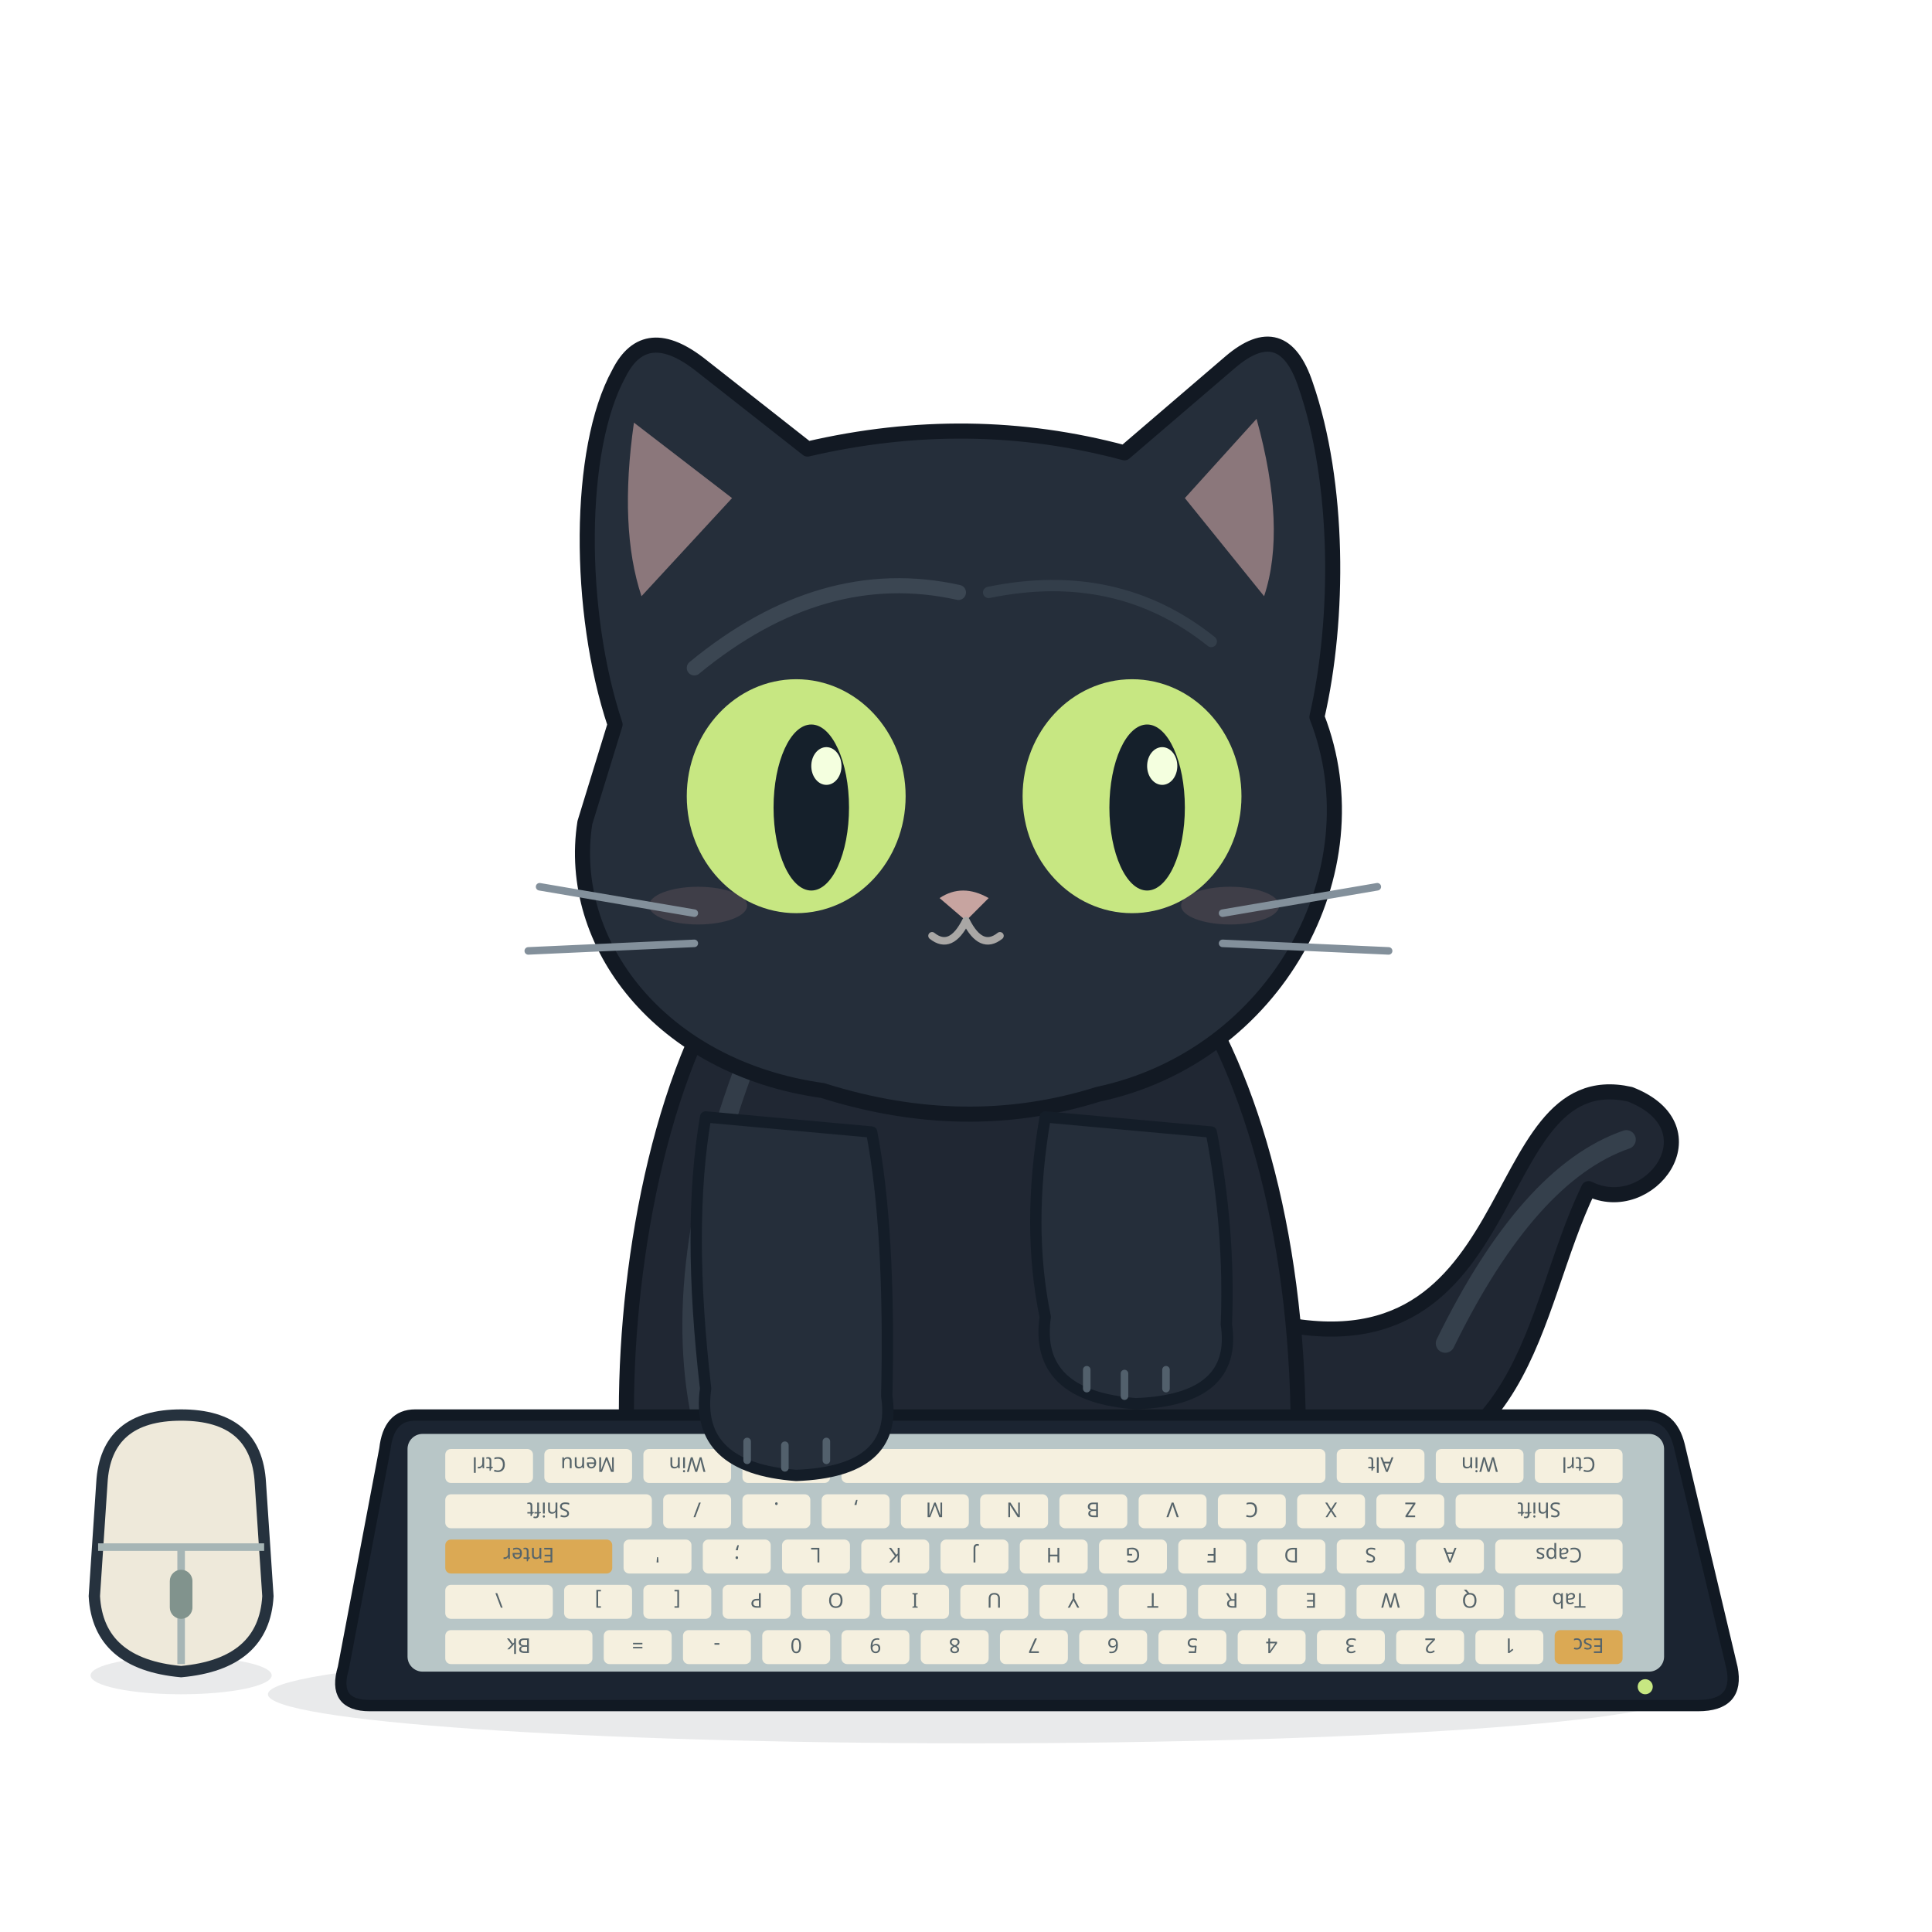
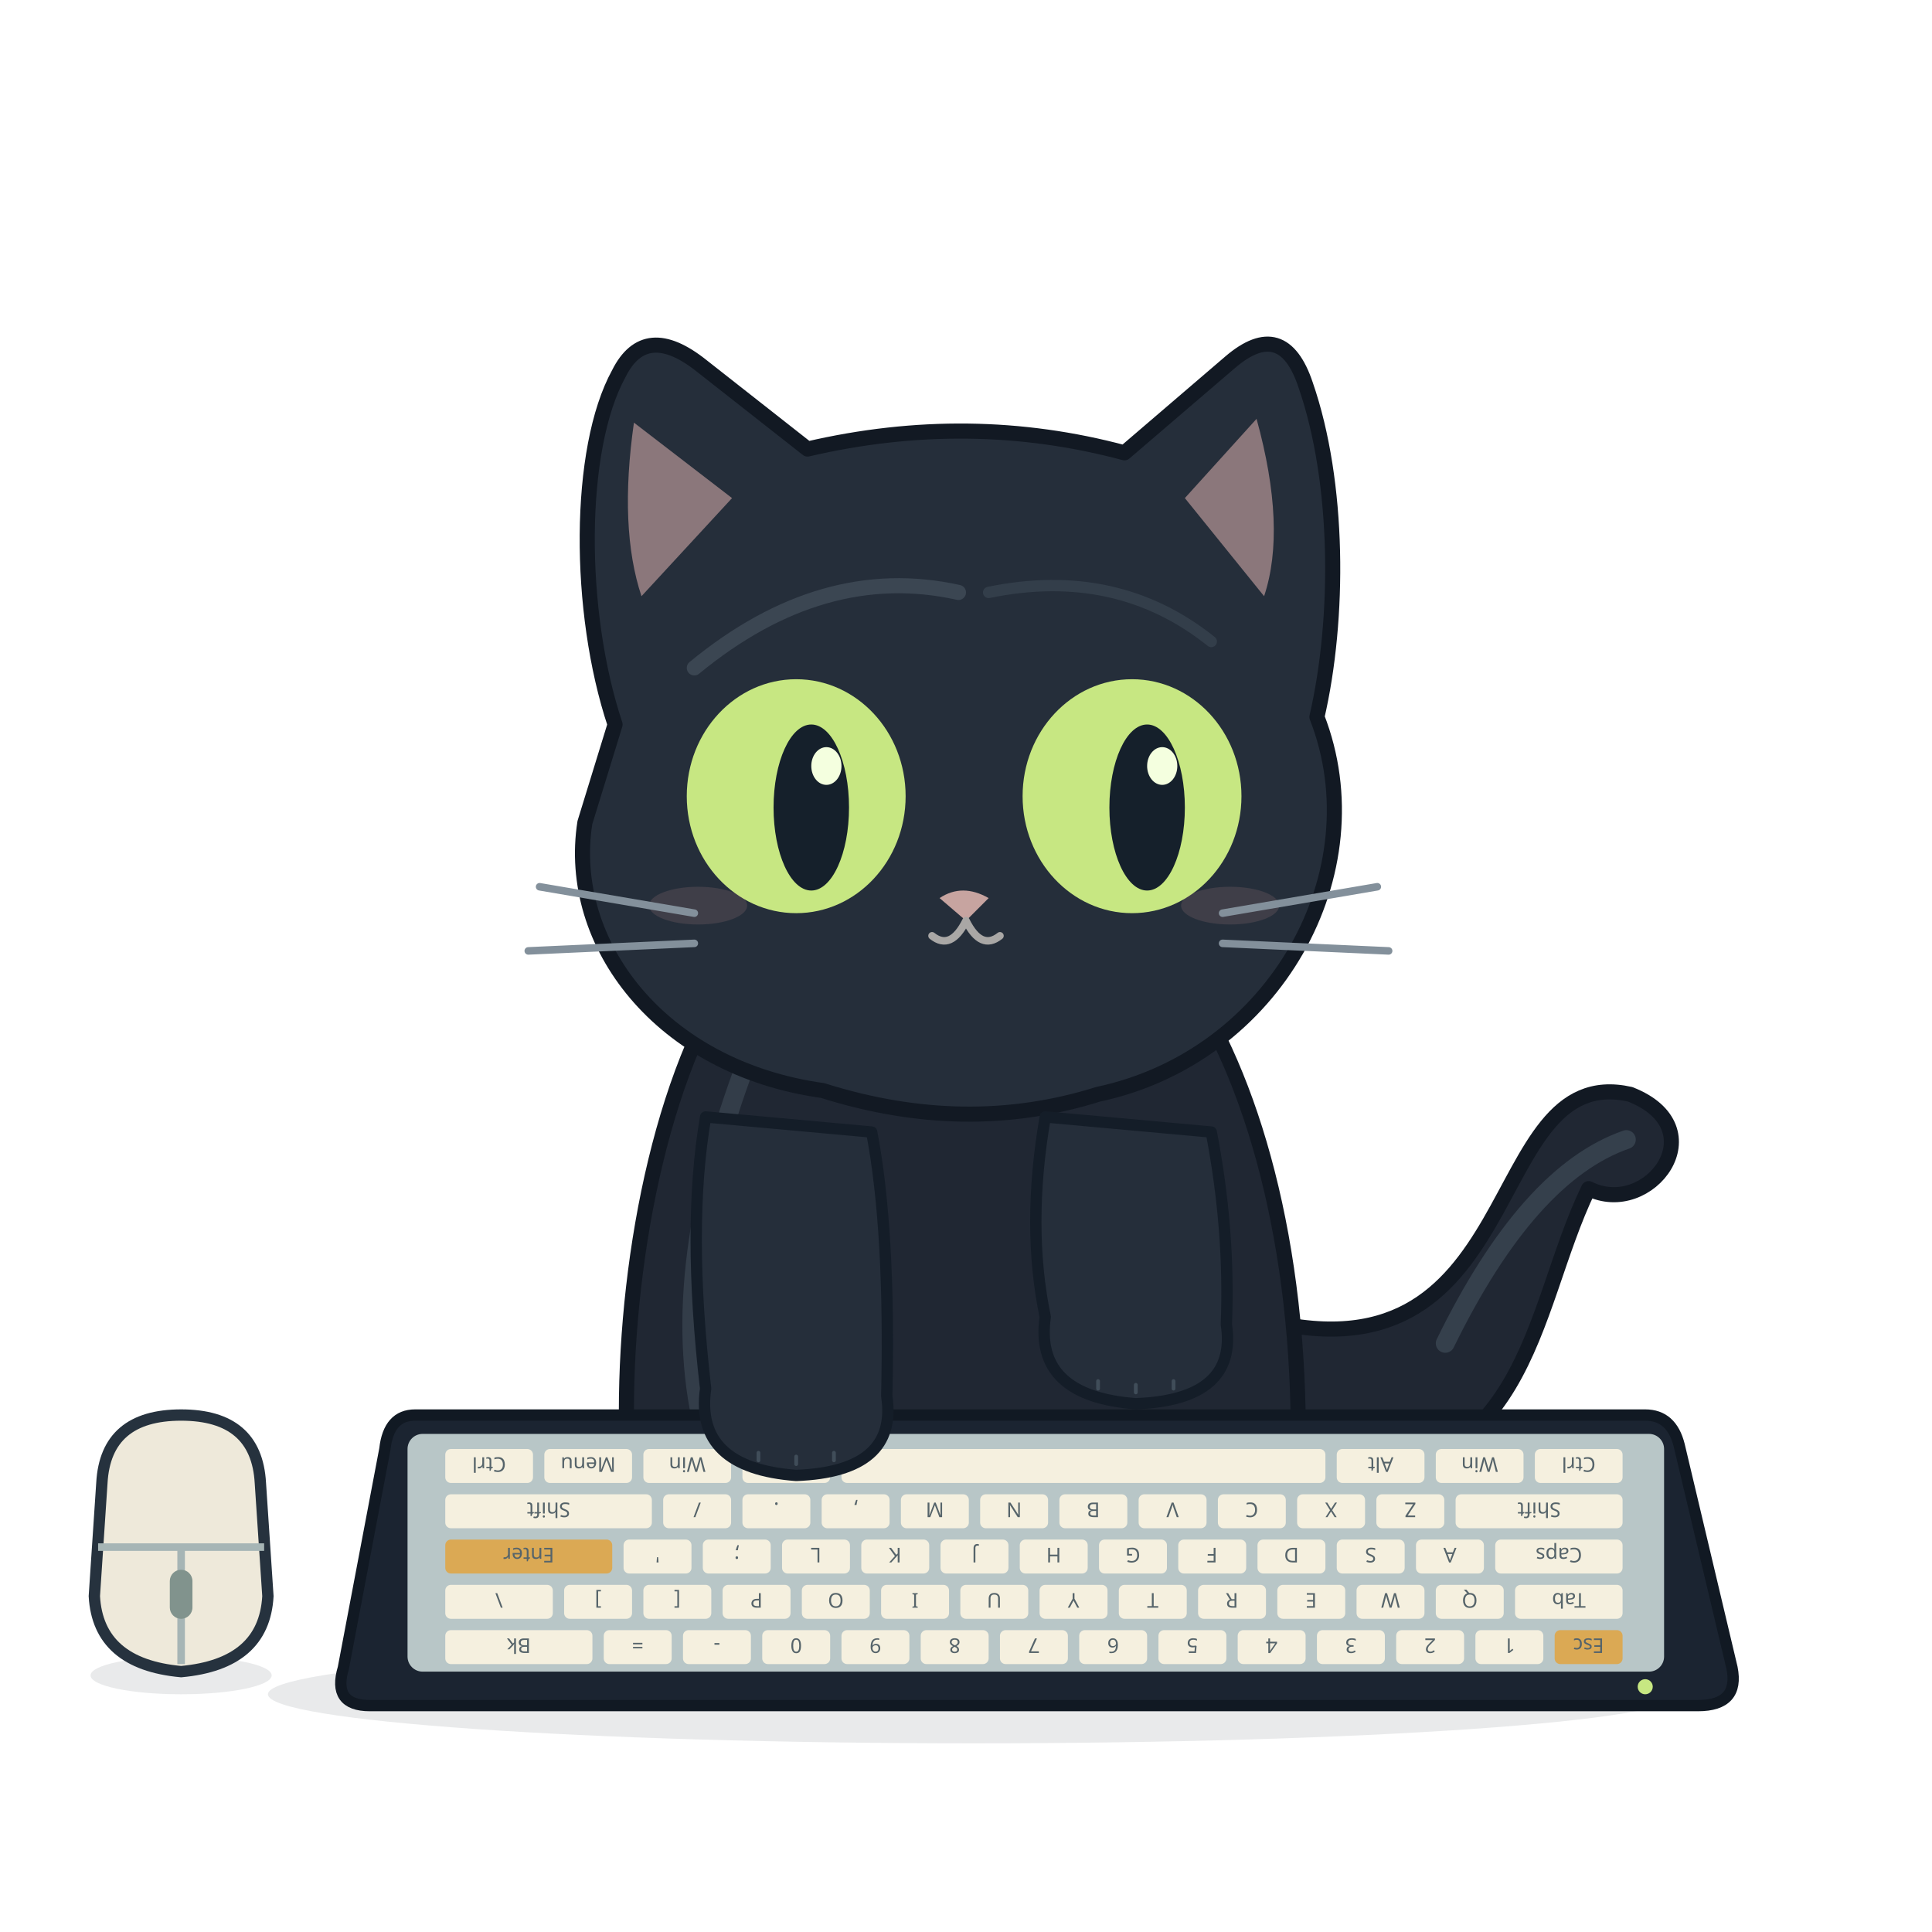
<svg xmlns="http://www.w3.org/2000/svg" width="512" height="512" viewBox="0 0 512 512">
  <ellipse cx="258" cy="449" rx="187" ry="13" fill="#17212d18" />
  <path d="M 332 349 C 406 370 392 281 432 290 C 455 299 437 323 421 315 C 405 348 406 395 345 393 Z" fill="#202733" stroke="#121923" stroke-width="4" stroke-linecap="round" stroke-linejoin="round" />
  <path d="M 383 356 Q 405 311 431 302" fill="none" stroke="#35404c" stroke-width="5" stroke-linecap="round" stroke-linejoin="round" />
  <path d="M 198 252 C 176 280 166 332 166 374 Q 163 407 195 413 L 316 413 Q 349 410 344 374 C 343 321 329 278 310 254 Z" fill="#202733" stroke="#121923" stroke-width="4" stroke-linecap="round" stroke-linejoin="round" />
  <path d="M 198 281 Q 176 339 187 381" fill="none" stroke="#333d49" stroke-width="5" stroke-linecap="round" stroke-linejoin="round" />
  <ellipse cx="210" cy="398" rx="36" ry="20" fill="#151d28" />
  <ellipse cx="303" cy="398" rx="36" ry="20" fill="#151d28" />
  <path d="M 163 192 C 153 162 153 119 164 99 Q 171 85 186 97 L 214 119 Q 257 109 298 120 L 326 96 Q 340 84 346 102 C 355 128 355 164 349 190 C 365 231 338 280 291 290 Q 256 301 218 289 C 175 283 150 250 155 218 Z" fill="#252e3a" stroke="#121923" stroke-width="4" stroke-linecap="round" stroke-linejoin="round" />
  <path d="M 168 112 Q 164 140 170 158 L 194 132 Z" fill="#8b777b" stroke="none" stroke-width="1" stroke-linecap="round" stroke-linejoin="round" />
  <path d="M 333 111 Q 341 140 335 158 L 314 132 Z" fill="#8b777b" stroke="none" stroke-width="1" stroke-linecap="round" stroke-linejoin="round" />
  <path d="M 184 177 Q 218 149 254 157" fill="none" stroke="#3b4652" stroke-width="4" stroke-linecap="round" stroke-linejoin="round" />
  <path d="M 262 157 Q 296 150 321 170" fill="none" stroke="#333e4a" stroke-width="3" stroke-linecap="round" stroke-linejoin="round" />
  <ellipse cx="211" cy="211" rx="29" ry="31" fill="#c7e782" />
  <ellipse cx="215" cy="214" rx="10" ry="22" fill="#15202b" />
  <ellipse cx="219" cy="203" rx="4" ry="5" fill="#f4ffdf" />
  <ellipse cx="300" cy="211" rx="29" ry="31" fill="#c7e782" />
  <ellipse cx="304" cy="214" rx="10" ry="22" fill="#15202b" />
  <ellipse cx="308" cy="203" rx="4" ry="5" fill="#f4ffdf" />
  <ellipse cx="185" cy="240" rx="13" ry="5" fill="#db9e9e24" />
  <ellipse cx="326" cy="240" rx="13" ry="5" fill="#db9e9e24" />
  <path d="M 249 238 Q 255 234 262 238 L 256 244 Z" fill="#c7a4a0" stroke="none" stroke-width="1" stroke-linecap="round" stroke-linejoin="round" />
  <path d="M 256 244 Q 252 252 247 248 M 256 244 Q 260 252 265 248" fill="none" stroke="#a9a7a5" stroke-width="2" stroke-linecap="round" stroke-linejoin="round" />
  <path d="M 184 242 L 143 235" fill="none" stroke="#83909b" stroke-width="2" stroke-linecap="round" stroke-linejoin="round" />
  <path d="M 184 250 L 140 252" fill="none" stroke="#83909b" stroke-width="2" stroke-linecap="round" stroke-linejoin="round" />
  <path d="M 324 242 L 365 235" fill="none" stroke="#83909b" stroke-width="2" stroke-linecap="round" stroke-linejoin="round" />
  <path d="M 324 250 L 368 252" fill="none" stroke="#83909b" stroke-width="2" stroke-linecap="round" stroke-linejoin="round" />
  <path d="M 110 375 L 436 375 Q 443 375 445 383 L 459 442 Q 461 452 450 452 L 98 452 Q 88 452 91 442 L 102 384 Q 103 375 110 375 Z" fill="#1b2431" stroke="#111923" stroke-width="3" stroke-linecap="round" stroke-linejoin="round" />
  <rect x="108" y="380" width="333" height="63" rx="4" fill="#b8c6c7" />
  <g transform="rotate(180 275 409)">
    <rect x="120" y="377" width="18" height="9" rx="1.5" fill="#dba954" />
    <text x="129.0" y="383.8" text-anchor="middle" font-family="sans-serif" font-size="5.4" fill="#56646a">Esc</text>
    <rect x="141" y="377" width="18" height="9" rx="1.5" fill="#f5f0df" />
    <text x="150.0" y="383.8" text-anchor="middle" font-family="sans-serif" font-size="5.4" fill="#56646a">1</text>
    <rect x="162" y="377" width="18" height="9" rx="1.5" fill="#f5f0df" />
    <text x="171.0" y="383.8" text-anchor="middle" font-family="sans-serif" font-size="5.4" fill="#56646a">2</text>
    <rect x="183" y="377" width="18" height="9" rx="1.5" fill="#f5f0df" />
    <text x="192.0" y="383.8" text-anchor="middle" font-family="sans-serif" font-size="5.4" fill="#56646a">3</text>
    <rect x="204" y="377" width="18" height="9" rx="1.5" fill="#f5f0df" />
    <text x="213.0" y="383.8" text-anchor="middle" font-family="sans-serif" font-size="5.4" fill="#56646a">4</text>
    <rect x="225" y="377" width="18" height="9" rx="1.5" fill="#f5f0df" />
    <text x="234.0" y="383.8" text-anchor="middle" font-family="sans-serif" font-size="5.4" fill="#56646a">5</text>
    <rect x="246" y="377" width="18" height="9" rx="1.5" fill="#f5f0df" />
    <text x="255.0" y="383.8" text-anchor="middle" font-family="sans-serif" font-size="5.4" fill="#56646a">6</text>
    <rect x="267" y="377" width="18" height="9" rx="1.5" fill="#f5f0df" />
    <text x="276.0" y="383.8" text-anchor="middle" font-family="sans-serif" font-size="5.4" fill="#56646a">7</text>
    <rect x="288" y="377" width="18" height="9" rx="1.5" fill="#f5f0df" />
    <text x="297.0" y="383.8" text-anchor="middle" font-family="sans-serif" font-size="5.4" fill="#56646a">8</text>
    <rect x="309" y="377" width="18" height="9" rx="1.5" fill="#f5f0df" />
    <text x="318.0" y="383.8" text-anchor="middle" font-family="sans-serif" font-size="5.4" fill="#56646a">9</text>
    <rect x="330" y="377" width="18" height="9" rx="1.5" fill="#f5f0df" />
    <text x="339.0" y="383.8" text-anchor="middle" font-family="sans-serif" font-size="5.4" fill="#56646a">0</text>
    <rect x="351" y="377" width="18" height="9" rx="1.5" fill="#f5f0df" />
    <text x="360.0" y="383.8" text-anchor="middle" font-family="sans-serif" font-size="5.4" fill="#56646a">-</text>
    <rect x="372" y="377" width="18" height="9" rx="1.5" fill="#f5f0df" />
    <text x="381.0" y="383.8" text-anchor="middle" font-family="sans-serif" font-size="5.4" fill="#56646a">=</text>
    <rect x="393" y="377" width="39" height="9" rx="1.5" fill="#f5f0df" />
    <text x="412.5" y="383.8" text-anchor="middle" font-family="sans-serif" font-size="5.4" fill="#56646a">Bk</text>
    <rect x="120" y="389" width="28.5" height="9" rx="1.5" fill="#f5f0df" />
    <text x="134.25" y="395.8" text-anchor="middle" font-family="sans-serif" font-size="5.4" fill="#56646a">Tab</text>
    <rect x="151.5" y="389" width="18" height="9" rx="1.5" fill="#f5f0df" />
    <text x="160.5" y="395.8" text-anchor="middle" font-family="sans-serif" font-size="5.4" fill="#56646a">Q</text>
    <rect x="172.5" y="389" width="18" height="9" rx="1.5" fill="#f5f0df" />
    <text x="181.5" y="395.8" text-anchor="middle" font-family="sans-serif" font-size="5.4" fill="#56646a">W</text>
    <rect x="193.5" y="389" width="18" height="9" rx="1.5" fill="#f5f0df" />
    <text x="202.5" y="395.8" text-anchor="middle" font-family="sans-serif" font-size="5.4" fill="#56646a">E</text>
    <rect x="214.5" y="389" width="18" height="9" rx="1.5" fill="#f5f0df" />
    <text x="223.5" y="395.8" text-anchor="middle" font-family="sans-serif" font-size="5.4" fill="#56646a">R</text>
    <rect x="235.5" y="389" width="18" height="9" rx="1.5" fill="#f5f0df" />
    <text x="244.5" y="395.8" text-anchor="middle" font-family="sans-serif" font-size="5.4" fill="#56646a">T</text>
    <rect x="256.5" y="389" width="18" height="9" rx="1.5" fill="#f5f0df" />
    <text x="265.5" y="395.8" text-anchor="middle" font-family="sans-serif" font-size="5.4" fill="#56646a">Y</text>
    <rect x="277.5" y="389" width="18" height="9" rx="1.5" fill="#f5f0df" />
    <text x="286.5" y="395.8" text-anchor="middle" font-family="sans-serif" font-size="5.4" fill="#56646a">U</text>
    <rect x="298.5" y="389" width="18" height="9" rx="1.5" fill="#f5f0df" />
    <text x="307.5" y="395.8" text-anchor="middle" font-family="sans-serif" font-size="5.4" fill="#56646a">I</text>
    <rect x="319.5" y="389" width="18" height="9" rx="1.5" fill="#f5f0df" />
    <text x="328.5" y="395.8" text-anchor="middle" font-family="sans-serif" font-size="5.4" fill="#56646a">O</text>
    <rect x="340.5" y="389" width="18" height="9" rx="1.5" fill="#f5f0df" />
    <text x="349.5" y="395.8" text-anchor="middle" font-family="sans-serif" font-size="5.4" fill="#56646a">P</text>
    <rect x="361.5" y="389" width="18" height="9" rx="1.5" fill="#f5f0df" />
    <text x="370.5" y="395.8" text-anchor="middle" font-family="sans-serif" font-size="5.4" fill="#56646a">[</text>
    <rect x="382.5" y="389" width="18" height="9" rx="1.5" fill="#f5f0df" />
    <text x="391.5" y="395.8" text-anchor="middle" font-family="sans-serif" font-size="5.4" fill="#56646a">]</text>
    <rect x="403.5" y="389" width="28.5" height="9" rx="1.5" fill="#f5f0df" />
    <text x="417.75" y="395.8" text-anchor="middle" font-family="sans-serif" font-size="5.4" fill="#56646a">\</text>
    <rect x="120" y="401" width="33.75" height="9" rx="1.5" fill="#f5f0df" />
    <text x="136.875" y="407.8" text-anchor="middle" font-family="sans-serif" font-size="5.4" fill="#56646a">Caps</text>
    <rect x="156.75" y="401" width="18" height="9" rx="1.5" fill="#f5f0df" />
    <text x="165.75" y="407.8" text-anchor="middle" font-family="sans-serif" font-size="5.4" fill="#56646a">A</text>
    <rect x="177.75" y="401" width="18" height="9" rx="1.5" fill="#f5f0df" />
    <text x="186.75" y="407.8" text-anchor="middle" font-family="sans-serif" font-size="5.4" fill="#56646a">S</text>
    <rect x="198.75" y="401" width="18" height="9" rx="1.5" fill="#f5f0df" />
    <text x="207.75" y="407.8" text-anchor="middle" font-family="sans-serif" font-size="5.4" fill="#56646a">D</text>
    <rect x="219.75" y="401" width="18" height="9" rx="1.5" fill="#f5f0df" />
    <text x="228.75" y="407.8" text-anchor="middle" font-family="sans-serif" font-size="5.4" fill="#56646a">F</text>
    <rect x="240.75" y="401" width="18" height="9" rx="1.5" fill="#f5f0df" />
    <text x="249.75" y="407.8" text-anchor="middle" font-family="sans-serif" font-size="5.4" fill="#56646a">G</text>
    <rect x="261.75" y="401" width="18" height="9" rx="1.5" fill="#f5f0df" />
    <text x="270.75" y="407.8" text-anchor="middle" font-family="sans-serif" font-size="5.4" fill="#56646a">H</text>
    <rect x="282.75" y="401" width="18" height="9" rx="1.5" fill="#f5f0df" />
    <text x="291.75" y="407.8" text-anchor="middle" font-family="sans-serif" font-size="5.4" fill="#56646a">J</text>
    <rect x="303.75" y="401" width="18" height="9" rx="1.5" fill="#f5f0df" />
    <text x="312.75" y="407.8" text-anchor="middle" font-family="sans-serif" font-size="5.4" fill="#56646a">K</text>
    <rect x="324.75" y="401" width="18" height="9" rx="1.5" fill="#f5f0df" />
    <text x="333.75" y="407.8" text-anchor="middle" font-family="sans-serif" font-size="5.4" fill="#56646a">L</text>
    <rect x="345.75" y="401" width="18" height="9" rx="1.5" fill="#f5f0df" />
    <text x="354.75" y="407.8" text-anchor="middle" font-family="sans-serif" font-size="5.4" fill="#56646a">;</text>
    <rect x="366.75" y="401" width="18" height="9" rx="1.5" fill="#f5f0df" />
    <text x="375.75" y="407.8" text-anchor="middle" font-family="sans-serif" font-size="5.4" fill="#56646a">'</text>
    <rect x="387.75" y="401" width="44.25" height="9" rx="1.5" fill="#dba954" />
    <text x="409.875" y="407.8" text-anchor="middle" font-family="sans-serif" font-size="5.4" fill="#56646a">Enter</text>
    <rect x="120" y="413" width="44.25" height="9" rx="1.5" fill="#f5f0df" />
    <text x="142.125" y="419.8" text-anchor="middle" font-family="sans-serif" font-size="5.4" fill="#56646a">Shift</text>
    <rect x="167.25" y="413" width="18" height="9" rx="1.5" fill="#f5f0df" />
    <text x="176.25" y="419.8" text-anchor="middle" font-family="sans-serif" font-size="5.4" fill="#56646a">Z</text>
    <rect x="188.25" y="413" width="18" height="9" rx="1.5" fill="#f5f0df" />
    <text x="197.25" y="419.8" text-anchor="middle" font-family="sans-serif" font-size="5.4" fill="#56646a">X</text>
    <rect x="209.25" y="413" width="18" height="9" rx="1.5" fill="#f5f0df" />
    <text x="218.25" y="419.8" text-anchor="middle" font-family="sans-serif" font-size="5.4" fill="#56646a">C</text>
    <rect x="230.25" y="413" width="18" height="9" rx="1.5" fill="#f5f0df" />
    <text x="239.25" y="419.8" text-anchor="middle" font-family="sans-serif" font-size="5.4" fill="#56646a">V</text>
    <rect x="251.25" y="413" width="18" height="9" rx="1.5" fill="#f5f0df" />
    <text x="260.25" y="419.8" text-anchor="middle" font-family="sans-serif" font-size="5.4" fill="#56646a">B</text>
    <rect x="272.25" y="413" width="18" height="9" rx="1.5" fill="#f5f0df" />
    <text x="281.25" y="419.8" text-anchor="middle" font-family="sans-serif" font-size="5.4" fill="#56646a">N</text>
    <rect x="293.25" y="413" width="18" height="9" rx="1.5" fill="#f5f0df" />
    <text x="302.25" y="419.8" text-anchor="middle" font-family="sans-serif" font-size="5.4" fill="#56646a">M</text>
    <rect x="314.25" y="413" width="18" height="9" rx="1.5" fill="#f5f0df" />
    <text x="323.25" y="419.8" text-anchor="middle" font-family="sans-serif" font-size="5.4" fill="#56646a">,</text>
    <rect x="335.25" y="413" width="18" height="9" rx="1.5" fill="#f5f0df" />
    <text x="344.25" y="419.8" text-anchor="middle" font-family="sans-serif" font-size="5.4" fill="#56646a">.</text>
    <rect x="356.25" y="413" width="18" height="9" rx="1.5" fill="#f5f0df" />
    <text x="365.25" y="419.8" text-anchor="middle" font-family="sans-serif" font-size="5.4" fill="#56646a">/</text>
    <rect x="377.25" y="413" width="54.75" height="9" rx="1.5" fill="#f5f0df" />
    <text x="404.625" y="419.8" text-anchor="middle" font-family="sans-serif" font-size="5.4" fill="#56646a">Shift</text>
    <rect x="120" y="425" width="23.25" height="9" rx="1.5" fill="#f5f0df" />
    <text x="131.625" y="431.8" text-anchor="middle" font-family="sans-serif" font-size="5.4" fill="#56646a">Ctrl</text>
    <rect x="146.25" y="425" width="23.25" height="9" rx="1.5" fill="#f5f0df" />
    <text x="157.875" y="431.8" text-anchor="middle" font-family="sans-serif" font-size="5.4" fill="#56646a">Win</text>
    <rect x="172.5" y="425" width="23.25" height="9" rx="1.5" fill="#f5f0df" />
    <text x="184.125" y="431.8" text-anchor="middle" font-family="sans-serif" font-size="5.4" fill="#56646a">Alt</text>
    <rect x="198.75" y="425" width="128.25" height="9" rx="1.5" fill="#f5f0df" />
    <text x="262.875" y="431.8" text-anchor="middle" font-family="sans-serif" font-size="5.4" fill="#56646a" />
    <rect x="330.0" y="425" width="23.25" height="9" rx="1.5" fill="#f5f0df" />
    <text x="341.625" y="431.8" text-anchor="middle" font-family="sans-serif" font-size="5.4" fill="#56646a">Alt</text>
    <rect x="356.25" y="425" width="23.25" height="9" rx="1.5" fill="#f5f0df" />
    <text x="367.875" y="431.8" text-anchor="middle" font-family="sans-serif" font-size="5.4" fill="#56646a">Win</text>
    <rect x="382.5" y="425" width="23.25" height="9" rx="1.5" fill="#f5f0df" />
    <text x="394.125" y="431.8" text-anchor="middle" font-family="sans-serif" font-size="5.4" fill="#56646a">Menu</text>
    <rect x="408.75" y="425" width="23.25" height="9" rx="1.5" fill="#f5f0df" />
    <text x="420.375" y="431.8" text-anchor="middle" font-family="sans-serif" font-size="5.4" fill="#56646a">Ctrl</text>
  </g>
  <ellipse cx="436" cy="447" rx="2" ry="2" fill="#c7e782" />
  <g transform="translate(0 0)">
    <ellipse cx="48" cy="444" rx="24" ry="5" fill="#17212d18" />
    <path d="M 27 393 Q 28 375 48 375 Q 68 375 69 393 L 71 423 Q 70 441 48 443 Q 26 441 25 423 Z" fill="#eee9da" stroke="#26323e" stroke-width="3" />
    <path d="M 26 410 H 70 M 48 410 V 441" fill="none" stroke="#a6b5b5" stroke-width="2" />
    <rect x="45" y="416" width="6" height="13" rx="3" fill="#81938d" />
  </g>
  <path d="M 187 296 Q 182 325 187 368.0 Q 184 389.0 211 391.0 Q 238 390.0 235 370.0 Q 236 326 231 300 Z" fill="#252e3a" stroke="#141d28" stroke-width="3" stroke-linecap="round" stroke-linejoin="round" />
-   <path d="M 198 382.0 L 198 387.0 M 208 383.0 L 208 389.0 M 219 382.0 L 219 387.0" fill="none" stroke="#52606c" stroke-width="2" stroke-linecap="round" stroke-linejoin="round" />
+   <path d="M 201 385.0 l 0 2 M 211 386.0 l 0 2 M 221 385.0 l 0 2" fill="none" stroke="#404d59" stroke-width="1" stroke-linecap="round" stroke-linejoin="round" />
  <path d="M 277 296 Q 272 325 277 349 Q 274 370 301 372 Q 328 371 325 351 Q 326 326 321 300 Z" fill="#252e3a" stroke="#141d28" stroke-width="3" stroke-linecap="round" stroke-linejoin="round" />
-   <path d="M 288 363 L 288 368 M 298 364 L 298 370 M 309 363 L 309 368" fill="none" stroke="#52606c" stroke-width="2" stroke-linecap="round" stroke-linejoin="round" />
+   <path d="M 291 366 l 0 2 M 301 367 l 0 2 M 311 366 l 0 2" fill="none" stroke="#404d59" stroke-width="1" stroke-linecap="round" stroke-linejoin="round" />
</svg>
